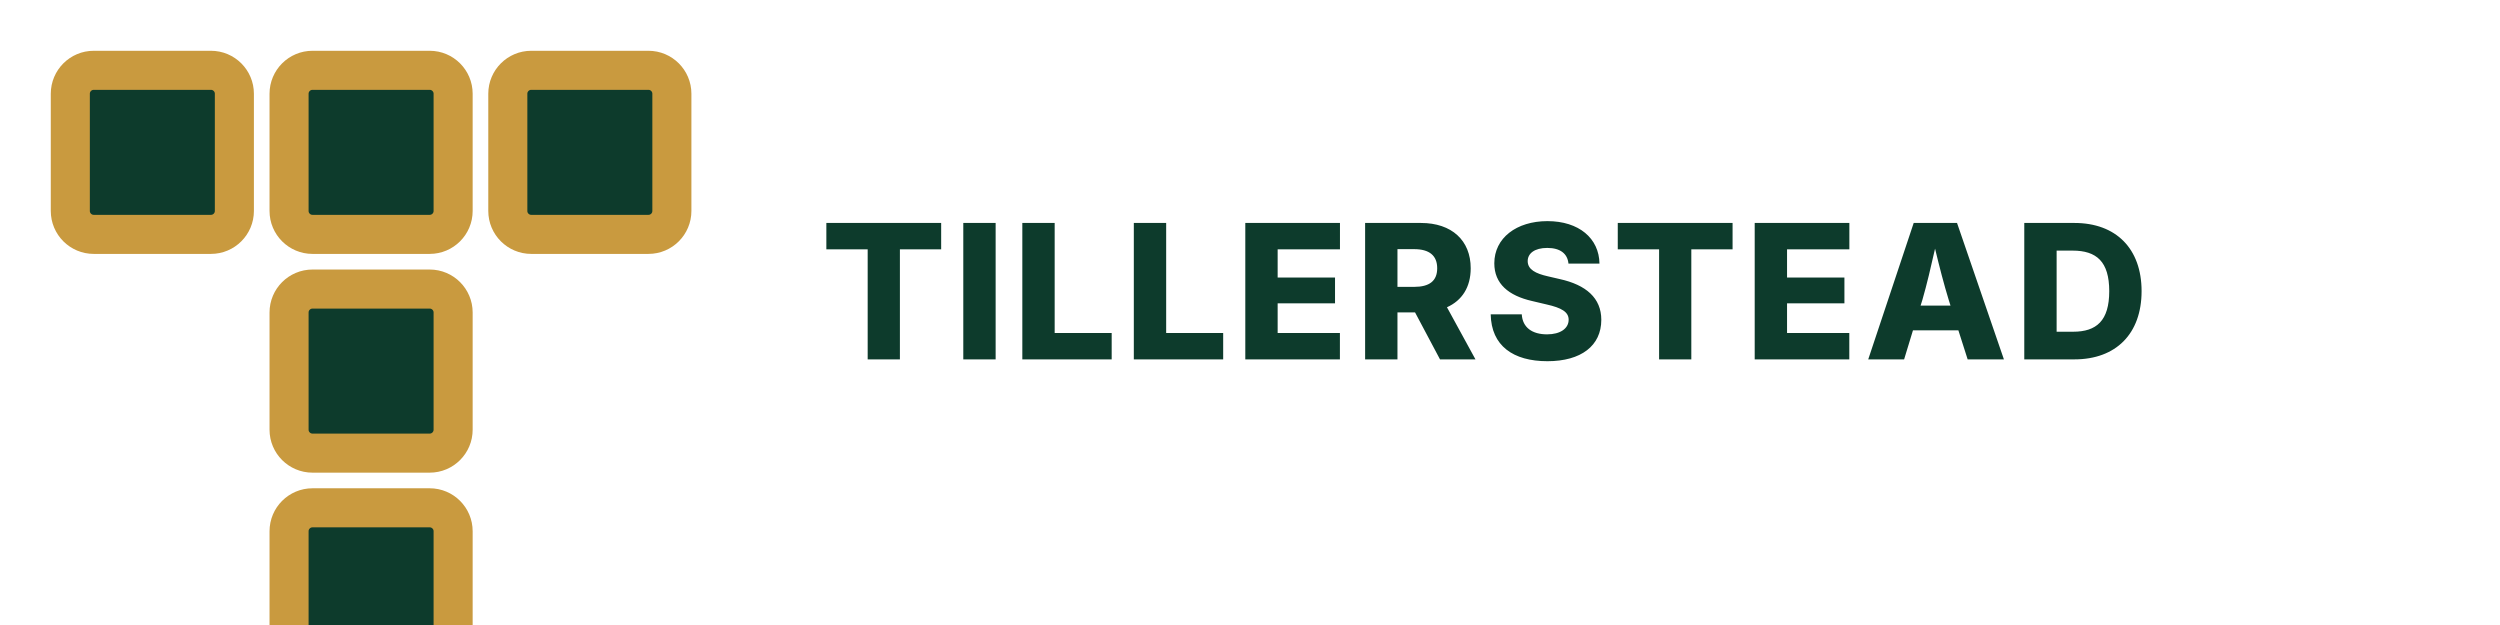
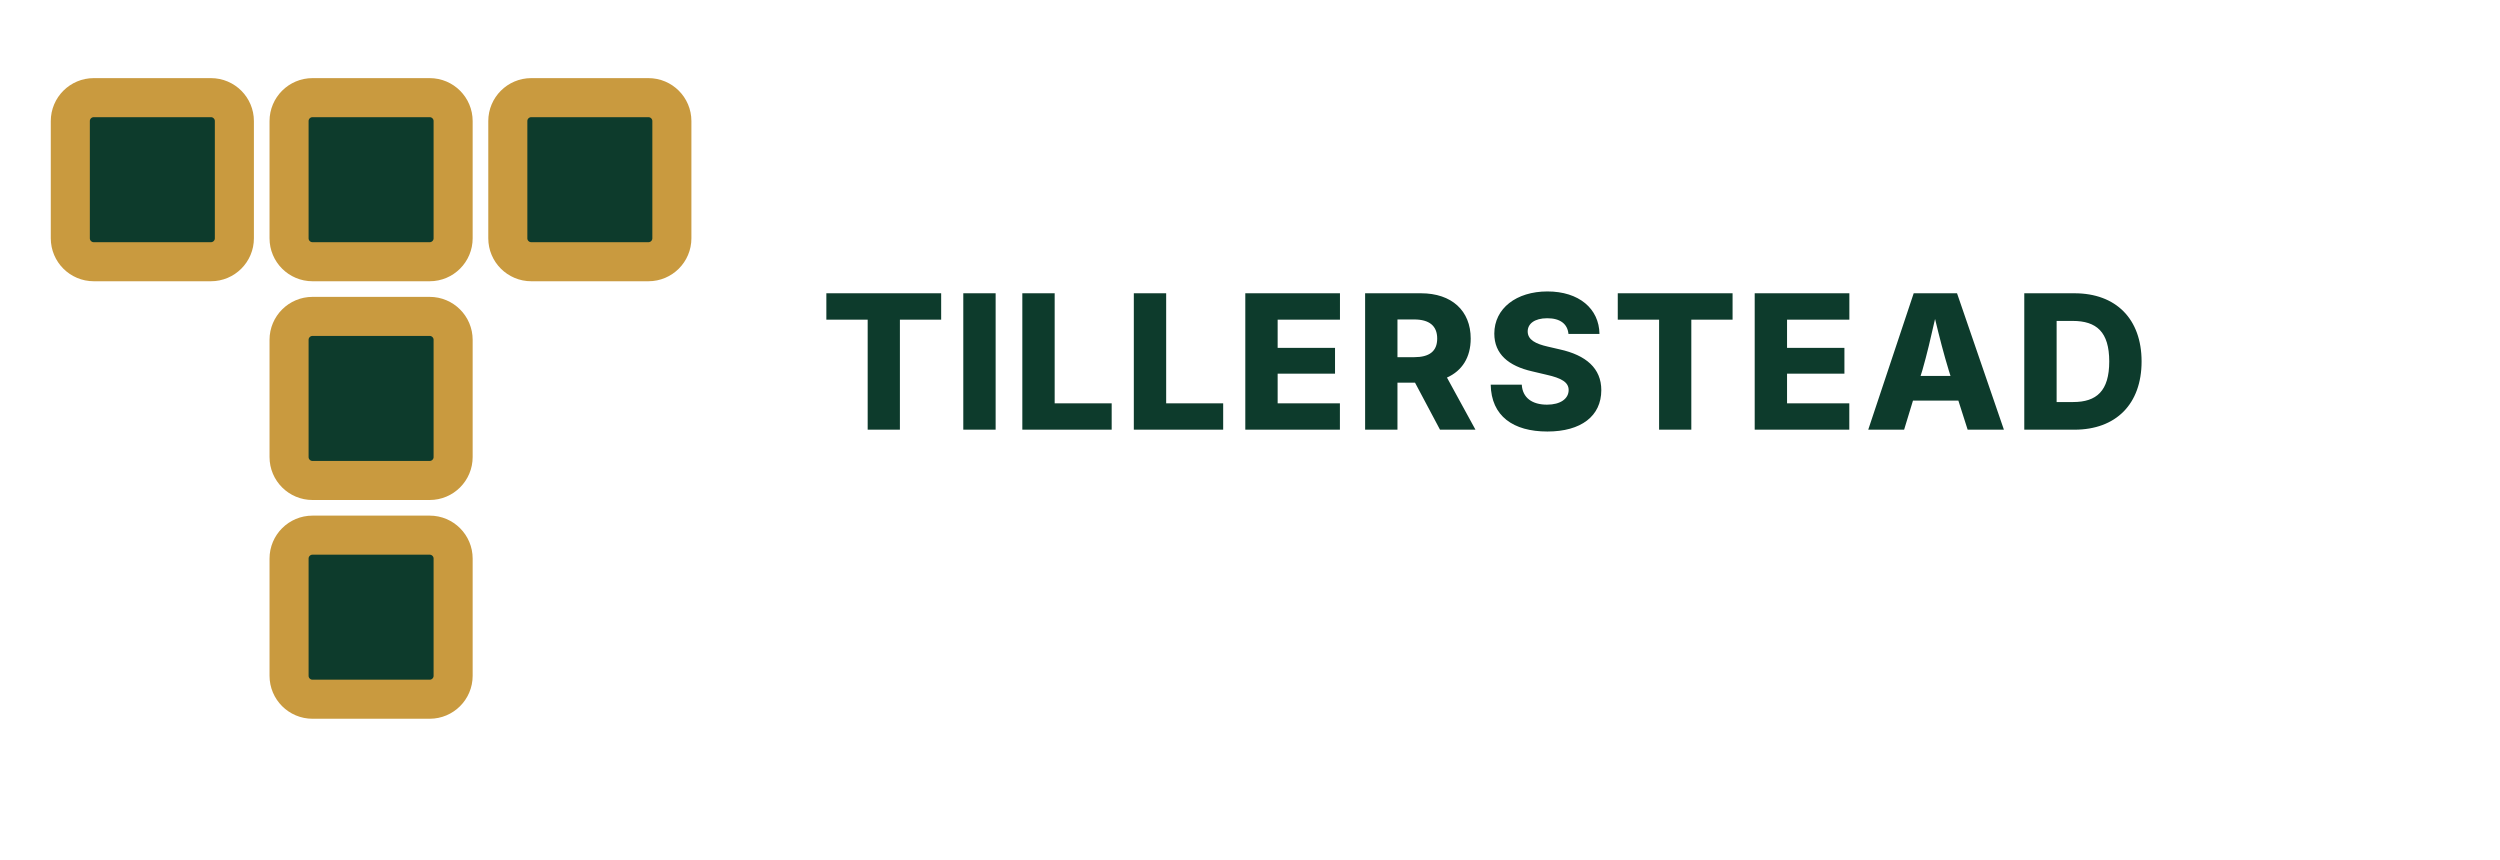
- <svg xmlns="http://www.w3.org/2000/svg" viewBox="0 0 640 160" role="img" aria-label="Tillerstead logo">
+ <svg xmlns="http://www.w3.org/2000/svg" viewBox="0 0 640 220" role="img" aria-label="Tillerstead logo">
  <style>
    .logo-tile {
      fill:#0d3b2c;
      stroke:#c99a3f;
      stroke-width:10;
      stroke-linejoin:round;
      stroke-linecap:round;
    }
    .logo-word {
      fill:#0d3b2c;
      font:800 48px 'Inter','Manrope',system-ui,-apple-system,BlinkMacSystemFont,'Segoe UI',sans-serif;
      letter-spacing:1.4px;
    }
  </style>
-   <g class="logo-mark" transform="translate(18 18)">
+   <g class="logo-mark" transform="translate(18 25)">
    <rect class="logo-tile" x="0" y="0" width="42" height="42" rx="6" />
    <rect class="logo-tile" x="56" y="0" width="42" height="42" rx="6" />
    <rect class="logo-tile" x="112" y="0" width="42" height="42" rx="6" />
    <rect class="logo-tile" x="56" y="56" width="42" height="42" rx="6" />
    <rect class="logo-tile" x="56" y="112" width="42" height="42" rx="6" />
  </g>
-   <text class="logo-word" x="210" y="92">TILLERSTEAD</text>
+   <text class="logo-word" x="210" y="110">TILLERSTEAD</text>
</svg>
